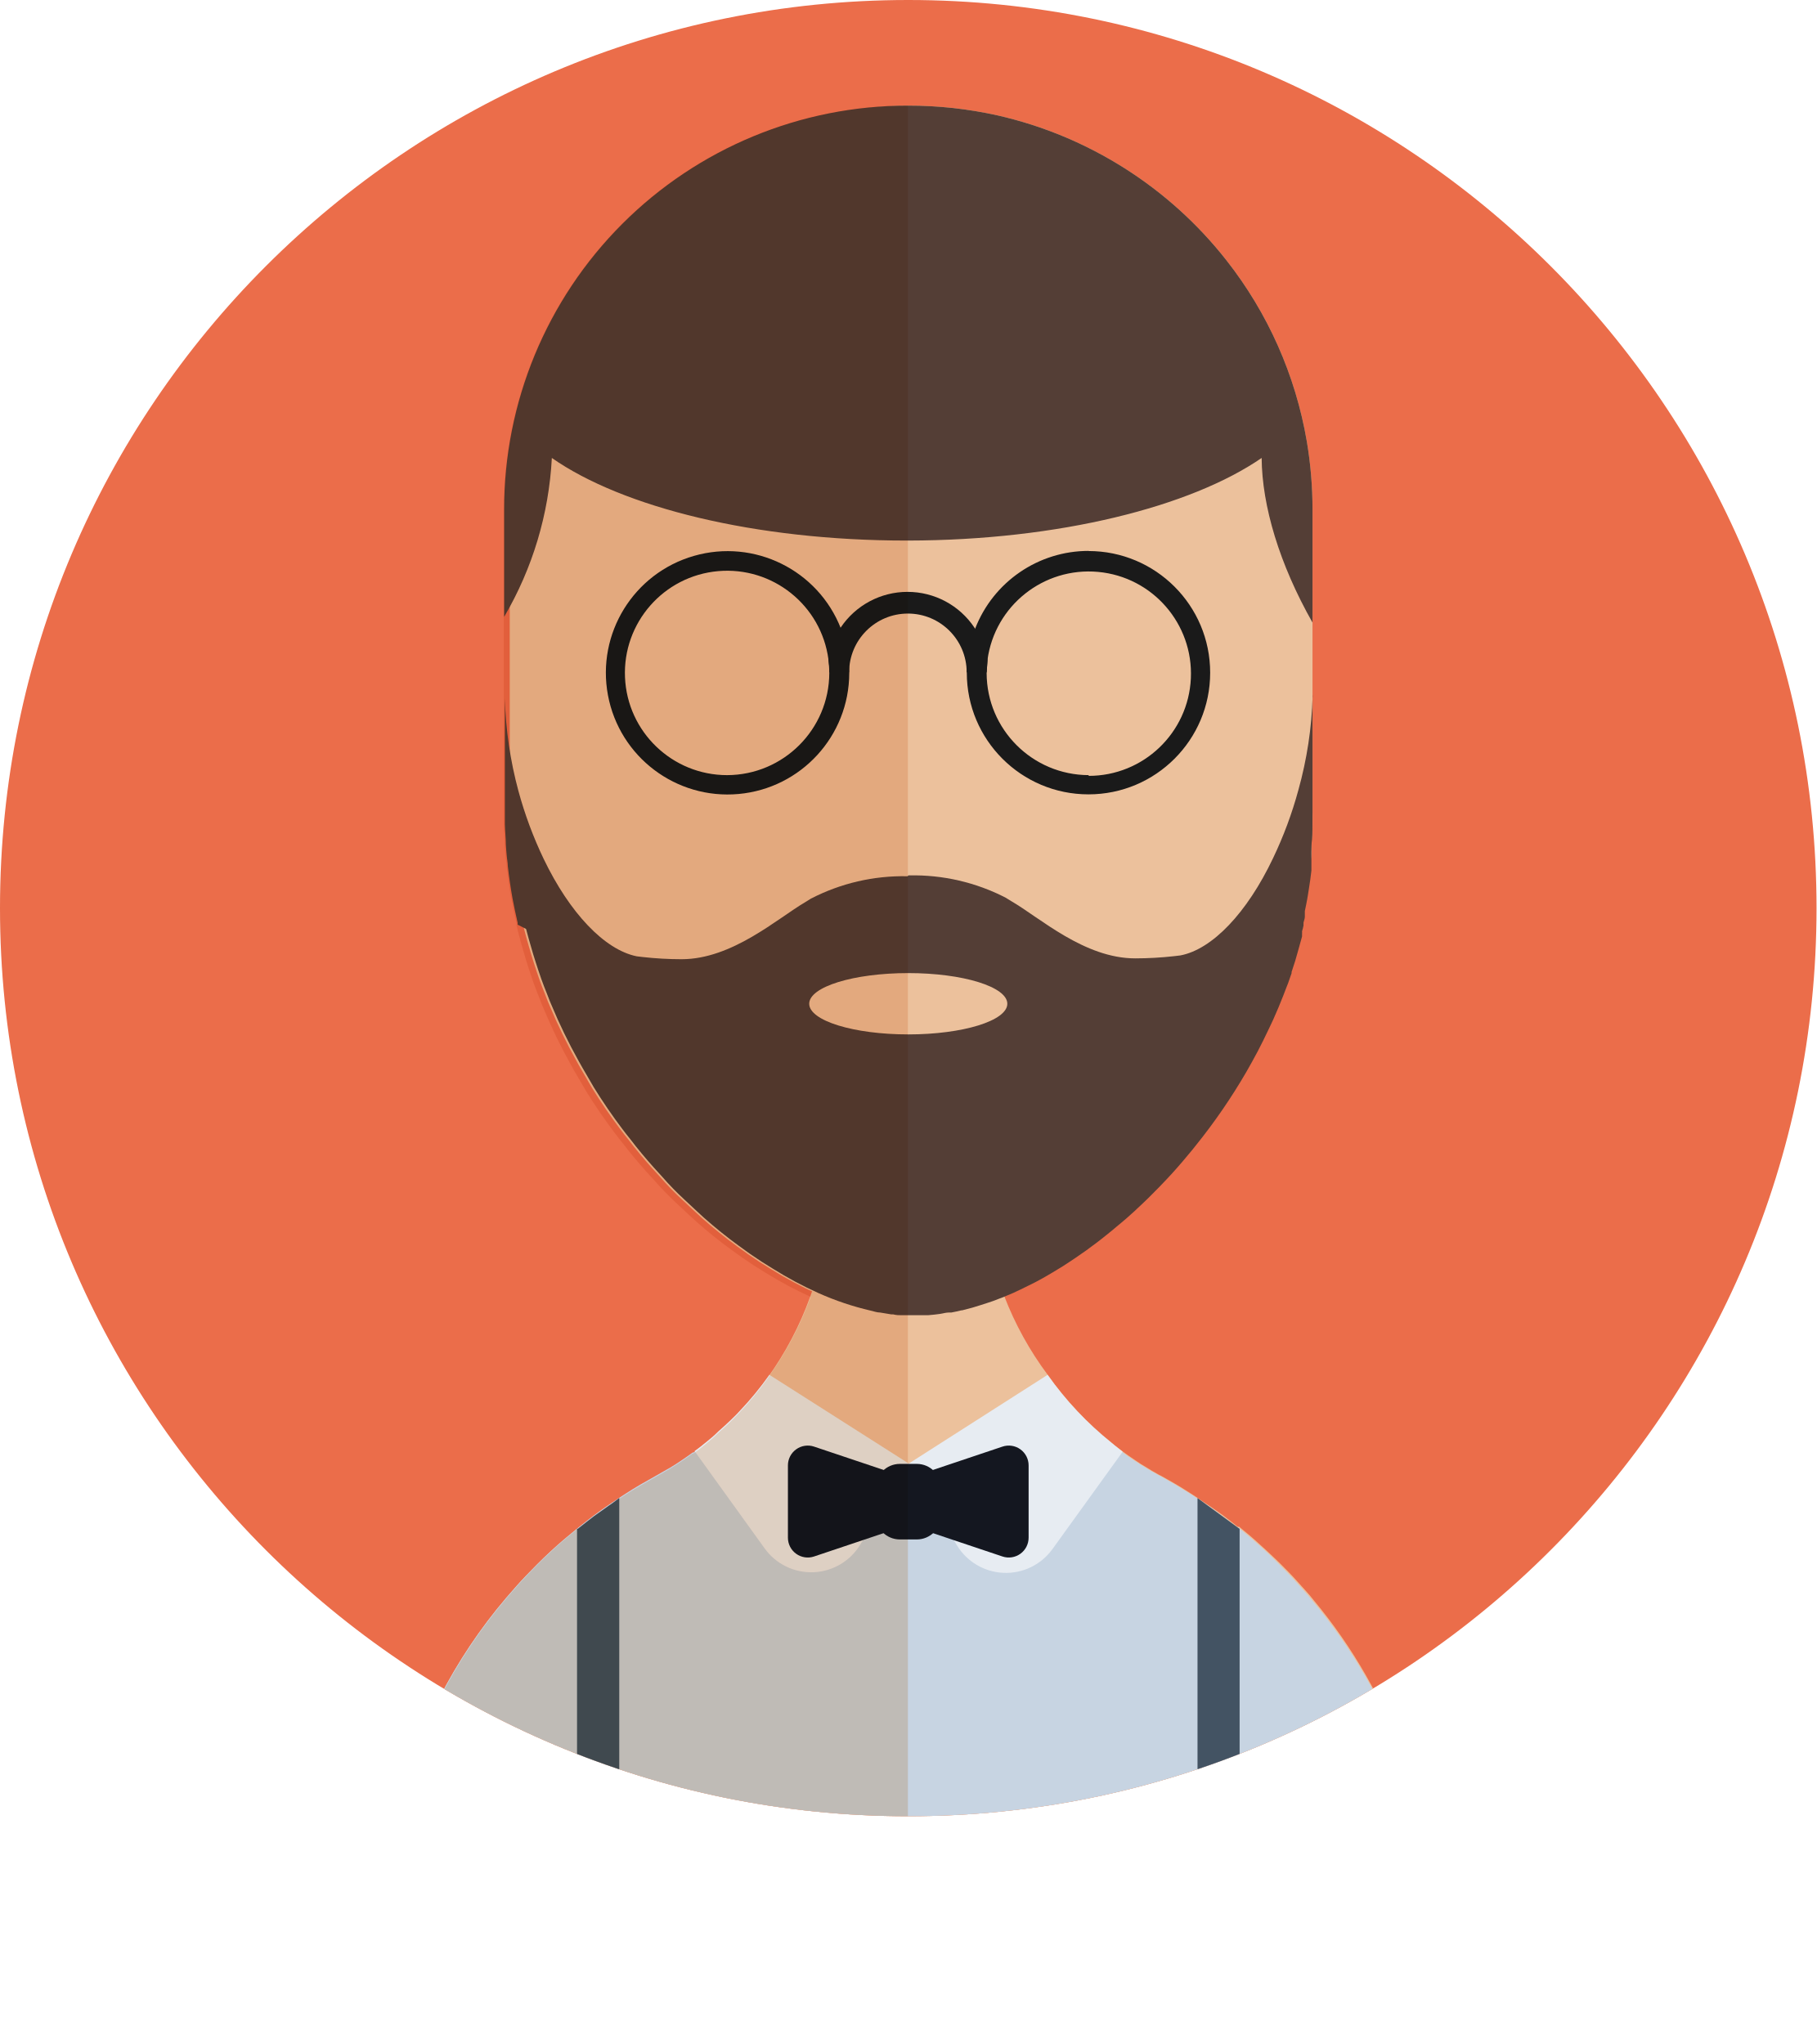
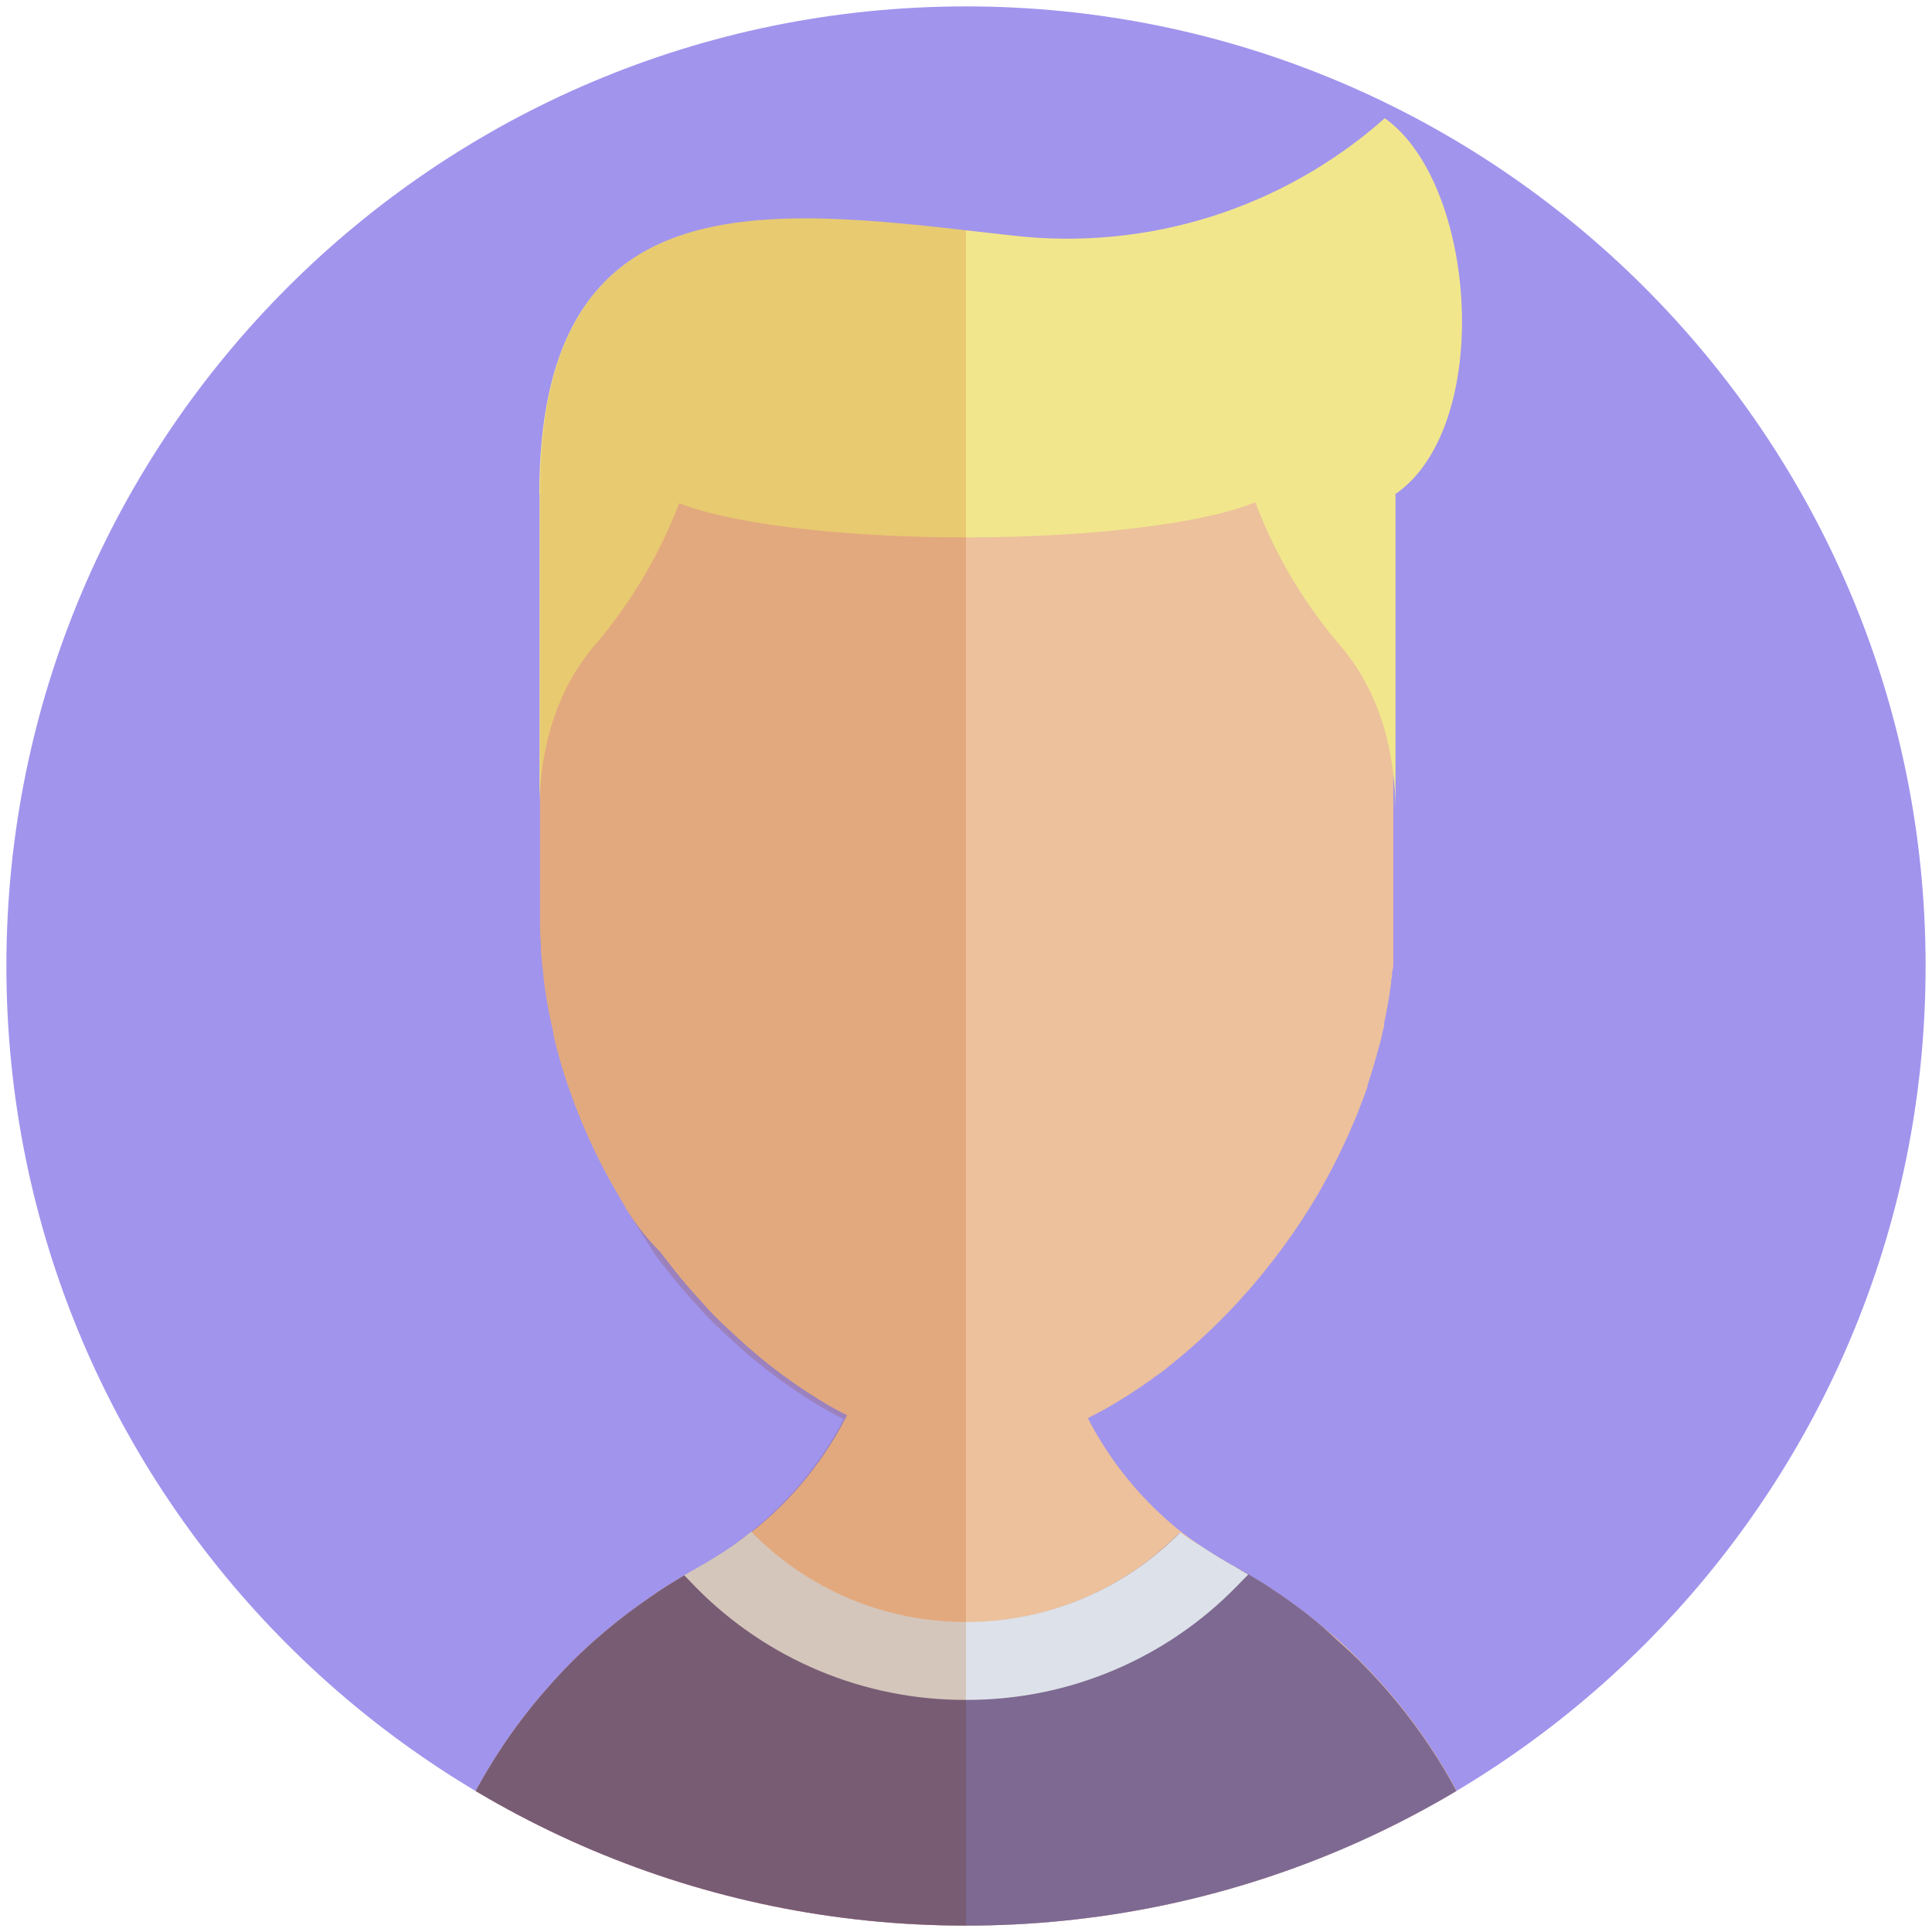
- <svg xmlns="http://www.w3.org/2000/svg" viewBox="0 0 149.29 168">
+ <svg xmlns="http://www.w3.org/2000/svg" viewBox="0 0 151 151">
  <defs>
-     <style>.cls-1{fill:#eb6d4a;}.cls-2{isolation:isolate;}.cls-3{clip-path:url(#clip-path);}.cls-11,.cls-4{fill:#ecc19c;}.cls-5{fill:#c7d4e2;}.cls-6{fill:#1a1a1a;}.cls-7{fill:#435363;}.cls-8{fill:#e7ecf2;}.cls-9{fill:#543e36;}.cls-10{fill:#141720;}.cls-11{opacity:0.5;mix-blend-mode:multiply;}</style>
+     <style>.cls-1{fill:#a194ed;}.cls-2{isolation:isolate;}.cls-3{clip-path:url(#clip-path);}.cls-4,.cls-8{fill:#ecc19c;}.cls-5{fill:#7d6991;}.cls-6{fill:#dde1e9;}.cls-7{fill:#f1e68c;}.cls-8{opacity:0.5;mix-blend-mode:multiply;}</style>
    <clipPath id="clip-path">
-       <circle class="cls-1" cx="74.64" cy="74.64" r="74.64" />
+       <circle class="cls-1" cx="75.5" cy="75.5" r="75" />
    </clipPath>
  </defs>
  <g class="cls-2">
-     <g id="Layer_2" data-name="Layer 2">
-       <g id="Layer_13" data-name="Layer 13">
-         <circle class="cls-1" cx="74.64" cy="74.64" r="74.64" />
-         <g class="cls-3">
-           <path class="cls-4" d="M107.86,41.89V66.69c0,.31,0,.62,0,.93v.15c0,.42,0,.83-.07,1.25,0,.14,0,.28,0,.42s0,.1,0,.14,0,.27,0,.4,0,.44-.07.66a.4.4,0,0,1,0,.1.48.48,0,0,1,0,.11c0,.11,0,.21,0,.31s0,.16,0,.25a.81.81,0,0,1,0,.13c-.06.49-.12,1-.2,1.46l-.07.44c0,.14,0,.28-.07.42v0c-.07.33-.12.67-.2,1a1.52,1.52,0,0,1,0,.2c0,.07,0,.13,0,.19l0,.11a.35.35,0,0,1,0,0c0,.16-.07.33-.11.49a.22.22,0,0,1,0,.1.36.36,0,0,1,0,.08.15.15,0,0,1,0,.07c0,.16-.07.32-.11.47v0a4.61,4.61,0,0,1-.12.45v0c-.16.66-.36,1.31-.56,2v0c-.1.31-.2.61-.3.92l0,.1-.29.83-.1.25c-.1.26-.2.52-.3.78s-.25.63-.38.94-.24.55-.36.83l-.06.14c-.14.29-.27.59-.41.87s-.29.6-.44.91c-.29.6-.61,1.19-.93,1.77l-.44.78a48,48,0,0,1-4.17,6.07q-.31.4-.64.78c-.3.37-.61.73-.92,1.08s-.55.62-.84.92l-.59.62c-.6.61-1.2,1.2-1.8,1.75-.16.16-.33.31-.51.46s-.55.5-.84.73-.45.38-.68.57c-.59.48-1.17.95-1.77,1.38-.24.19-.5.37-.75.54-.41.29-.82.57-1.24.84-.23.16-.47.3-.7.44-.83.51-1.67,1-2.5,1.4l-.61.3-.64.29-.81.34-.32.12c-.32.13-.64.25-1,.36s-.81.27-1.21.38l-.84.22-.06,0c-.28.07-.55.13-.83.18l-.22,0c-.23,0-.46.08-.69.11s-.65.09-1,.11l-.33,0-.77,0h0l-.75,0-.29,0c-.23,0-.46,0-.71-.07l-.16,0-.91-.15c-.26,0-.52-.1-.79-.16a23.44,23.44,0,0,1-4.28-1.44,31.29,31.29,0,0,1-3.74-2c-.63-.38-1.26-.79-1.88-1.22l-.93-.67q-1.46-1.06-2.88-2.32l-.78-.72-.77-.72q-1-.92-1.86-1.91l-.71-.78c-.65-.73-1.29-1.49-1.89-2.28-.24-.29-.46-.58-.68-.87q-1.24-1.64-2.34-3.42l-.58-1c-.23-.38-.45-.77-.67-1.17a44.57,44.57,0,0,1-2.22-4.57c-.1-.23-.2-.46-.28-.69s-.24-.6-.35-.89-.32-.86-.46-1.3-.29-.87-.42-1.31-.25-.85-.37-1.28-.24-.91-.35-1.37a0,0,0,0,1,0,0s0-.1,0-.15q-.23-1-.42-2c-.16-.88-.29-1.78-.39-2.68,0-.29-.07-.57-.09-.86s-.06-.6-.07-.9c0-.55-.07-1.1-.08-1.66,0-.35,0-.69,0-1V41.89A33.17,33.17,0,0,1,74.61,8.68h0A33.62,33.62,0,0,1,82,9.49,33.3,33.3,0,0,1,100.79,21.4a33.06,33.06,0,0,1,6.6,14.87A33.47,33.47,0,0,1,107.86,41.89Z" />
-           <path class="cls-4" d="M117.92,159.29H31.37a43.06,43.06,0,0,1,2.31-14q.4-1.19.88-2.35h0c.31-.78.65-1.53,1-2.28a42.8,42.8,0,0,1,5.27-8.4c.52-.64,1.05-1.27,1.6-1.88.27-.31.55-.61.84-.91l.86-.88h0c.73-.73,1.48-1.43,2.27-2.1l1-.83h0l.07,0,.11-.1c.41-.32.81-.64,1.22-.95l1.21-.86,0,0,.29-.2c.17-.12.35-.24.52-.34h0l.46-.3c.43-.28.86-.54,1.31-.8s.89-.51,1.34-.76a0,0,0,0,1,0,0h0l.75-.43.29-.17c.33-.2.68-.42,1-.64s.62-.42.91-.64l.07,0,.25-.19c.24-.16.46-.34.69-.53h0c.35-.29.7-.57,1-.88a.33.33,0,0,0,.08-.07c.33-.29.67-.6,1-.92l.66-.67a26.41,26.41,0,0,0,2.47-3,27.25,27.25,0,0,0,3.47-6.6v0h0a27.3,27.3,0,0,0,1.6-9.24l6.3,0h0l6.49,0a27.31,27.31,0,0,0,1.56,9.14h0A27.08,27.08,0,0,0,86.1,113a27.36,27.36,0,0,0,5.26,5.59h0c.24.2.49.4.73.58l.16.12q.44.33.91.64l.19.13.27.18a3.15,3.15,0,0,0,.35.22l.28.17.39.24.63.36a.83.83,0,0,1,.15.07l1.07.61c.36.2.7.42,1.05.64l.5.32.37.24h0l0,0,.1.07.26.18q.75.49,1.47,1l.25.18h0c.41.31.82.62,1.22.95l.07,0,.06,0,.42.35c.6.49,1.17,1,1.74,1.53.39.36.78.73,1.16,1.1h0c.49.49,1,1,1.44,1.5s.93,1,1.37,1.57A43,43,0,0,1,117.92,159.29Z" />
-           <path class="cls-5" d="M117.92,159.29H31.37a43.06,43.06,0,0,1,2.31-14q.4-1.19.88-2.35h0c.31-.78.65-1.53,1-2.28a42.8,42.8,0,0,1,5.27-8.4c.52-.64,1.05-1.27,1.6-1.88.27-.31.55-.61.84-.91l.86-.88c.73-.73,1.48-1.43,2.27-2.1l1-.83.07-.06.11-.09c.41-.33.81-.64,1.22-.95s.82-.6,1.25-.89l.82-.55.46-.3c.43-.28.86-.55,1.31-.81s.89-.51,1.34-.76a0,0,0,0,1,0,0h0l.75-.43.29-.16c.34-.2.68-.42,1-.64s.62-.42.91-.64l.07,0,.25-.19.21-.17.47-.37h0a23.21,23.21,0,0,0,6.76,4.8,22.56,22.56,0,0,0,6.85,2,4.11,4.11,0,0,0,.46.07q.86.1,1.74.12l.82,0h.07l.8,0a17.25,17.25,0,0,0,1.73-.11,4.55,4.55,0,0,0,.48-.07,22.72,22.72,0,0,0,6.84-2,23.47,23.47,0,0,0,6.83-4.83h0c.24.2.49.39.73.58l.16.12c.29.22.6.44.91.64l.19.13.27.17a3.15,3.15,0,0,0,.35.22l.28.18.39.23.63.36a.83.83,0,0,1,.15.07l1.07.61,1.05.64.5.31.37.25,0,0,.1.07,0,0c.66.42,1.31.88,1.93,1.36h0c.41.31.82.62,1.22.95l.07,0,.06,0h0l.42.35c1,.83,2,1.72,2.9,2.64.49.49,1,1,1.44,1.5s.92,1,1.37,1.57A43,43,0,0,1,117.92,159.29Z" />
-           <path class="cls-6" d="M69.1,51.65h0a10,10,0,1,0,.69,3.68v0A10.07,10.07,0,0,0,69.1,51.65ZM59.75,63.71a8.4,8.4,0,1,1,8.33-9.51v0a8.26,8.26,0,0,1,.07,1.11A8.42,8.42,0,0,1,59.75,63.71Z" />
-           <path class="cls-6" d="M89.47,45.28a10,10,0,0,0-9.33,6.38v0a9.94,9.94,0,0,0-.69,3.63v0a10,10,0,1,0,10-10Zm0,18.43a8.41,8.41,0,0,1-8.39-8.39v0l.07-1a.35.35,0,0,1,0-.09,8.4,8.4,0,1,1,8.31,9.54Z" />
-           <path class="cls-6" d="M81.15,54.17a.35.35,0,0,0,0,.09l-.07,1v0H79.44v0a4.83,4.83,0,0,0-9.66,0H68.15a8.28,8.28,0,0,0-.07-1.11,6.42,6.42,0,0,1,1-2.56,6.61,6.61,0,0,1,11,0l0,0A6.62,6.62,0,0,1,81.15,54.17Z" />
-           <path class="cls-7" d="M50.89,123.12V168H47.42V125.65l.07,0,.11-.09h0c.41-.32.81-.64,1.22-.95l1.21-.86,0,0h0l.29-.2Z" />
-           <polygon class="cls-7" points="98.41 123.13 98.41 159.28 98.41 168 101.87 168 101.87 159.28 101.87 125.66 98.41 123.13" />
-           <path class="cls-8" d="M74.64,120.32l0,0v0l-.56.94h0l-2.1,3.53-.34.57-.69,1.16-.24.41a4.71,4.71,0,0,1-7.87.34l-5.76-8h0l.47-.35.47-.38h0c.36-.29.7-.57,1-.88a.33.33,0,0,0,.08-.07c.33-.29.67-.6,1-.92s.45-.44.66-.67a26.41,26.41,0,0,0,2.47-3l11.37,7.24h0Z" />
-           <path class="cls-8" d="M92.26,119.32l-5.77,8a4.71,4.71,0,0,1-7.87-.34h0l-3.95-6.62,0-.06L86.09,113a27.36,27.36,0,0,0,5.26,5.59C91.66,118.86,92,119.1,92.26,119.32Z" />
-           <path class="cls-9" d="M107.85,66.71c0,.36,0,.72,0,1.08,0,.55,0,1.11-.08,1.66,0,.19,0,.38,0,.56s0,.22,0,.33l0,.31,0,.2a.48.48,0,0,1,0,.11l0,.46a.81.81,0,0,1,0,.13c-.06.49-.12,1-.2,1.46l-.07.44-.07.43c-.07.33-.12.67-.2,1,0,.07,0,.14,0,.2s0,.13,0,.19l0,0a.16.16,0,0,1,0,.07.35.35,0,0,1,0,0c0,.16-.07.33-.11.49a.22.22,0,0,1,0,.1.36.36,0,0,1,0,.08.15.15,0,0,1,0,.07.06.06,0,0,1,0,0,4.46,4.46,0,0,1-.12.47,1.07,1.07,0,0,1,0,.22c0,.07,0,.14,0,.2v0c-.17.66-.37,1.31-.56,2v0c-.1.31-.2.61-.3.92l0,.1-.29.83-.1.25c-.1.26-.2.52-.3.78s-.25.63-.38.94-.24.55-.36.83l-.06.14c-.14.29-.27.59-.41.87s-.29.6-.44.91c-.29.6-.61,1.19-.93,1.77l-.44.78a48,48,0,0,1-4.17,6.07q-.31.4-.64.78c-.3.37-.61.73-.92,1.08s-.55.62-.84.92l-.59.62c-.6.62-1.2,1.21-1.81,1.77-.16.16-.33.31-.51.47s-.55.5-.84.73-.45.38-.68.57c-.59.48-1.17.95-1.77,1.38-.24.19-.5.37-.75.54-.41.29-.82.57-1.24.84-.23.16-.47.3-.7.44-.83.51-1.67,1-2.5,1.39l-.61.3-.62.29h0l-.81.34-.32.12c-.32.13-.64.25-1,.36s-.81.27-1.21.38l-.84.22-.06,0c-.28.07-.55.13-.83.18l-.22,0c-.23,0-.46.08-.69.11s-.65.09-1,.11l-.33,0-.77,0h0l-.76,0-.29,0c-.23,0-.46,0-.71-.07l-.16,0-.91-.15c-.26,0-.52-.1-.79-.16a23.44,23.44,0,0,1-4.28-1.44,31.29,31.29,0,0,1-3.74-2c-.63-.38-1.25-.78-1.88-1.22l-.93-.67q-1.46-1.06-2.88-2.32l-.78-.72-.77-.72q-1-.92-1.86-1.91l-.71-.78c-.65-.73-1.29-1.49-1.89-2.28-.24-.29-.46-.58-.68-.87q-1.24-1.64-2.34-3.42l-.58-1c-.23-.38-.45-.78-.67-1.17a44.57,44.57,0,0,1-2.22-4.57c-.1-.23-.2-.46-.28-.69s-.24-.6-.35-.89-.32-.86-.46-1.3-.29-.87-.42-1.31-.25-.85-.37-1.28-.25-.92-.36-1.4c0,0,0-.1,0-.15q-.23-1-.42-2c-.16-.88-.29-1.78-.39-2.68,0-.29-.07-.57-.09-.86s-.06-.6-.07-.9c0-.55-.07-1.1-.08-1.66,0-.36,0-.72,0-1.08v0l5.29,10.41,9.11,4,10.78,1h0l8,.73h0l7.47.68h0L98.81,85Z" />
-           <path class="cls-9" d="M74.68,71.95v8h0V92.36h0l0,0L42.54,76h0s0-.1,0-.15q-.23-1-.42-2c-.16-.88-.29-1.78-.39-2.68,0-.29-.07-.57-.09-.86s-.06-.6-.07-.9c0-.55-.07-1.1-.08-1.66,0-.36,0-.72,0-1.08V57c0,.14,0,.28,0,.42A32.47,32.47,0,0,0,42.6,65a32.94,32.94,0,0,0,2.08,5.6h0c2.14,4.45,5,7.46,7.64,8l.5.06a28.69,28.69,0,0,0,3.19.18c4.16,0,7.86-3.34,10.18-4.7l0,0,.35-.22.1-.06a16.5,16.5,0,0,1,7.93-1.84Z" />
-           <path class="cls-9" d="M107.86,57v9.75a39.94,39.94,0,0,1-.65,7.17c-.17.93-.37,1.85-.6,2.77L99.08,87.52,74.65,92.36h0l0-20.41h.07a16.54,16.54,0,0,1,7.94,1.84l.09.06.36.22,0,0c2.33,1.35,6,4.7,10.18,4.7a28.71,28.71,0,0,0,3.19-.18l.51-.06c2.63-.49,5.5-3.51,7.63-8h0a32.94,32.94,0,0,0,2.08-5.6,32.12,32.12,0,0,0,1.17-7.71C107.86,57.16,107.86,57.07,107.86,57Z" />
-           <ellipse class="cls-4" cx="74.64" cy="82.5" rx="8.14" ry="2.52" />
-           <path class="cls-9" d="M107.86,41.89v9.28c-2.72-4.8-4.15-9.59-4.18-13.53-5.8,4-16.64,6.77-29.07,6.79h-.1c-12.47,0-23.35-2.73-29.16-6.79A28.76,28.76,0,0,1,41.43,50.7V41.89A33.17,33.17,0,0,1,74.61,8.68h0A33.62,33.62,0,0,1,82,9.49,33.3,33.3,0,0,1,100.79,21.4a33.06,33.06,0,0,1,6.6,14.87A33.47,33.47,0,0,1,107.86,41.89Z" />
-           <path class="cls-10" d="M74.05,125.53l-7.15,2.4a1.63,1.63,0,0,1-2.15-1.55v-5.93a1.63,1.63,0,0,1,2.15-1.55l7.15,2.4Z" />
-           <path class="cls-10" d="M75.23,125.53l7.15,2.4a1.63,1.63,0,0,0,2.15-1.55v-5.93a1.63,1.63,0,0,0-2.15-1.55l-7.15,2.4Z" />
-           <rect class="cls-10" x="71.95" y="120.32" width="5.39" height="6.21" rx="2" ry="2" />
-           <path class="cls-11" d="M74.61,8.68V159.29H50.89V168H47.42v-8.71h-16a43.06,43.06,0,0,1,2.31-14q.4-1.19.88-2.35h0c.31-.78.65-1.53,1-2.28a42.8,42.8,0,0,1,5.27-8.4c.52-.64,1.05-1.27,1.6-1.88.27-.31.55-.61.84-.91l.86-.88h0c.73-.73,1.48-1.43,2.27-2.1l1-.83h0l.07,0,.11-.1c.41-.32.81-.64,1.22-.95l1.21-.86,0,0,.29-.2.52-.35.46-.3c.43-.28.86-.54,1.31-.8s.89-.51,1.34-.76a0,0,0,0,1,0,0h0l.75-.43.29-.17c.33-.2.68-.42,1-.64s.62-.42.91-.64l.07,0h0l.47-.35.47-.38h0c.35-.29.7-.57,1-.88a.33.33,0,0,0,.08-.07c.33-.29.67-.6,1-.92l.66-.67a26.41,26.41,0,0,0,2.47-3,27.25,27.25,0,0,0,3.47-6.6,31.29,31.29,0,0,1-3.74-2c-.63-.38-1.25-.78-1.88-1.22l-.93-.67q-1.46-1.06-2.88-2.32l-.78-.72-.77-.72q-1-.92-1.86-1.91l-.71-.78c-.65-.73-1.29-1.49-1.89-2.28-.24-.29-.46-.58-.68-.87q-1.24-1.64-2.34-3.42l-.58-1c-.23-.38-.45-.78-.67-1.17a44.57,44.57,0,0,1-2.22-4.57c-.1-.23-.2-.46-.28-.69s-.24-.6-.35-.89-.32-.86-.46-1.3-.29-.87-.42-1.31-.25-.85-.37-1.28-.25-.92-.36-1.4c0,0,0-.1,0-.15q-.23-1-.42-2c-.16-.88-.29-1.78-.39-2.68,0-.29-.07-.57-.09-.86s-.06-.6-.07-.9c0-.55-.07-1.1-.08-1.66,0-.36,0-.72,0-1.08V57c0,.14,0,.28,0,.42V41.89A33.17,33.17,0,0,1,74.61,8.68Z" />
-         </g>
+     <g id="_9" data-name="9">
+       <circle class="cls-1" cx="75.5" cy="75.5" r="75" />
+       <g class="cls-3">
+         <path class="cls-4" d="M119,160.54H32a43.26,43.26,0,0,1,2.32-14q.41-1.19.89-2.36h0c.31-.78.66-1.54,1-2.3a43,43,0,0,1,5.3-8.44c.52-.65,1.06-1.28,1.61-1.89.27-.31.56-.61.84-.92l.87-.89a43.22,43.22,0,0,1,4.7-4c.83-.61,1.66-1.19,2.53-1.75l.94-.58.43-.25c.43-.25.85-.5,1.29-.74l0,0c.35-.19.7-.39,1-.61a25.87,25.87,0,0,0,2.94-2A27.41,27.41,0,0,0,69.16,98.16l6.34,0h0l6.5,0a27.44,27.44,0,0,0,1.57,9.18A26,26,0,0,0,85,110.8a27.49,27.49,0,0,0,7.27,8.89A22.14,22.14,0,0,0,94.14,121l.19.13c.3.2.59.39.9.57s.68.41,1,.6a.42.42,0,0,1,.15.07c.39.21.77.43,1.15.66l1,.59c.34.2.67.42,1,.66.68.43,1.34.91,2,1.4h0c.83.61,1.63,1.27,2.42,1.94s1.54,1.38,2.27,2.11A43.26,43.26,0,0,1,119,160.54Z" />
+         <path class="cls-5" d="M119,160.54H32a43.26,43.26,0,0,1,2.32-14q.41-1.19.89-2.36h0c.31-.78.66-1.54,1-2.3a43,43,0,0,1,5.3-8.44c.52-.65,1.06-1.28,1.61-1.89.27-.31.56-.61.84-.92l.87-.89a43.22,43.22,0,0,1,4.7-4c.83-.61,1.66-1.19,2.53-1.75l.94-.58.42-.25c.43-.25.86-.5,1.3-.74a0,0,0,0,1,0,0h0l1-.6a25.4,25.4,0,0,0,2.93-2.07l0,0a23.36,23.36,0,0,0,16.71,7.06h.07a23.41,23.41,0,0,0,16.75-7h0A22.13,22.13,0,0,0,94.14,121l.19.13.9.57c.34.2.68.4,1,.59a.83.83,0,0,1,.15.07c.39.21.78.43,1.16.66l1,.6c.34.2.67.42,1,.66.68.43,1.34.91,2,1.4h0c.83.62,1.64,1.27,2.42,2s1.54,1.38,2.27,2.11A43.26,43.26,0,0,1,119,160.54Z" />
+         <path class="cls-6" d="M97.56,123.06h0l-.89.91a29.41,29.41,0,0,1-21.14,8.89h0A29.44,29.44,0,0,1,54.33,124l-.85-.88h0c.43-.25.86-.5,1.3-.74a0,0,0,0,1,0,0h0l1-.6a25.4,25.4,0,0,0,2.93-2.07l0,0a23.36,23.36,0,0,0,16.71,7.06h.07a23.41,23.41,0,0,0,16.75-7h0A22.13,22.13,0,0,0,94.14,121l.19.13.9.57c.34.2.68.4,1,.59a.83.83,0,0,1,.15.07C96.78,122.61,97.18,122.83,97.56,123.06Z" />
+         <path class="cls-4" d="M108.9,51.6v20c0,.36,0,.72,0,1.08s0,.56,0,.84,0,.55,0,.83,0,.38,0,.57,0,.22,0,.34,0,.42-.07.62,0,.39-.07.59,0,.39-.07.58c-.07.59-.17,1.18-.28,1.76-.07.39-.15.79-.23,1.17l0,0a1.28,1.28,0,0,1,0,.17l0,0a.1.1,0,0,1,0,0c0,.08,0,.16-.06.25s0,.2-.07.3a1.82,1.82,0,0,1-.07.3c0,.15-.07.3-.1.44s0,.17-.07.25,0,.15-.06.21c-.17.67-.37,1.33-.57,2-.1.31-.2.61-.3.93l0,.1-.3.84-.1.25c-.1.26-.2.52-.3.79s-.25.63-.39.94-.24.56-.36.84l-.06.14c-.14.3-.27.59-.41.88s-.29.61-.44.91c-.3.6-.61,1.2-.93,1.78l-.44.79a48.25,48.25,0,0,1-4.19,6.1q-.31.41-.64.79c-.3.37-.61.73-.93,1.08s-.56.62-.84.93c-.79.84-1.59,1.65-2.41,2.4-.16.16-.34.31-.51.47s-.56.5-.84.74-.45.39-.68.57c-.59.48-1.18,1-1.78,1.39-.25.19-.5.37-.75.54-.41.3-.83.57-1.25.84-.23.16-.47.3-.7.44-.76.48-1.54.91-2.3,1.3l-.21.11-.61.3-.64.3-.81.34-.32.12c-.32.13-.65.25-1,.36s-.81.27-1.21.39l-.84.22-.06,0c-.28.07-.56.13-.84.18l-.22,0c-.23,0-.46.08-.69.11s-.66.09-1,.11l-.34,0-.78,0h0l-.76,0-.3,0c-.23,0-.47,0-.71-.07l-.16,0-.92-.15c-.26,0-.52-.1-.8-.16a23.55,23.55,0,0,1-4.3-1.45c-.49-.22-1-.45-1.48-.71-.76-.38-1.52-.8-2.28-1.27s-1.26-.8-1.89-1.23l-.93-.67q-1.46-1.07-2.89-2.33l-.79-.72-.78-.72q-1-.92-1.87-1.92l-.71-.79c-.66-.74-1.3-1.5-1.9-2.3-.24-.29-.46-.58-.68-.88Q50.11,96.36,49,94.57l-.58-1c-.23-.39-.45-.78-.67-1.17a44.77,44.77,0,0,1-2.23-4.59c-.1-.23-.2-.46-.28-.69s-.25-.6-.35-.89-.32-.87-.47-1.3-.29-.88-.43-1.32-.25-.85-.37-1.29-.25-.93-.36-1.4c0,0,0-.1,0-.15q-.23-1-.42-2c-.16-.89-.3-1.79-.39-2.7,0-.29-.07-.57-.09-.86s-.06-.6-.07-.9c0-.55-.07-1.11-.08-1.66,0-.36,0-.72,0-1.08v-20a33.27,33.27,0,0,1,2.6-12.93c0-.11.09-.22.14-.33A32.28,32.28,0,0,1,47.15,34c.13-.22.27-.43.41-.65A33.33,33.33,0,0,1,75.5,18.23h0a33.78,33.78,0,0,1,7.39.82,33.46,33.46,0,0,1,18.87,12q.89,1.13,1.67,2.34c.15.22.3.44.43.67a32.55,32.55,0,0,1,2.26,4.3l.15.34a33.09,33.09,0,0,1,2.59,12.63C108.9,51.4,108.9,51.5,108.9,51.6Z" />
+         <ellipse class="cls-4" cx="75.53" cy="87.47" rx="8.18" ry="2.53" />
+         <path class="cls-7" d="M109,38.66H42.15C42.15,15.07,58.06,16,75.5,18h0l3.73.42a37.37,37.37,0,0,0,29-9.18C115.47,14.36,116.76,33.39,109,38.66Z" />
+         <path class="cls-7" d="M53.79,37.28l-.18.57c-.09.28-.18.56-.28.83s-.16.44-.25.66a38.08,38.08,0,0,1-6.7,11.21c-2,2.37-4,6.17-4.21,12,0,.34,0,.67,0,1V38.67l2.74-.33L47.56,38l3.15-.38Z" />
+         <path class="cls-7" d="M109.07,38.67,97.43,37.29l.18.56a37.66,37.66,0,0,0,7.22,12.7c2.12,2.51,4.24,6.62,4.24,13C109.07,54.8,109.07,38.67,109.07,38.67Z" />
+         <ellipse class="cls-7" cx="75.5" cy="37.29" rx="24.87" ry="4.71" />
+         <path class="cls-8" d="M75.5,18V160.55H32a43.26,43.26,0,0,1,2.32-14q.41-1.19.89-2.36h0c.31-.78.66-1.54,1-2.3a43,43,0,0,1,5.3-8.44c.52-.65,1.06-1.28,1.61-1.89.27-.31.56-.61.84-.92l.87-.89a43.22,43.22,0,0,1,4.7-4c.83-.61,1.66-1.19,2.53-1.75l.94-.58.42-.25c.43-.25.86-.5,1.3-.74a0,0,0,0,1,0,0h0l1-.6a25.4,25.4,0,0,0,2.93-2.07l0,0a27.58,27.58,0,0,0,7.29-8.84c-.76-.38-1.52-.8-2.28-1.27s-1.25-.79-1.89-1.23l-.93-.67q-1.46-1.07-2.89-2.33l-.79-.72-.78-.72q-1-.92-1.87-1.92l-.71-.79c-.66-.74-1.3-1.5-1.9-2.3-.24-.29-.46-.58-.68-.88Q50.11,96.36,49,94.57l-.58-1c-.23-.39-.45-.78-.67-1.17a44.77,44.77,0,0,1-2.23-4.59c-.1-.23-.2-.46-.28-.69s-.25-.6-.35-.89-.32-.87-.47-1.3-.29-.88-.43-1.32-.25-.85-.37-1.29-.25-.93-.36-1.4c0,0,0-.1,0-.15q-.23-1-.42-2c-.16-.89-.3-1.79-.39-2.7,0-.29-.07-.57-.09-.86s-.06-.6-.07-.9c0-.55-.07-1.11-.08-1.66,0-.36,0-.72,0-1.08V38.67C42.15,15.07,58.06,16,75.5,18Z" />
      </g>
    </g>
  </g>
</svg>
